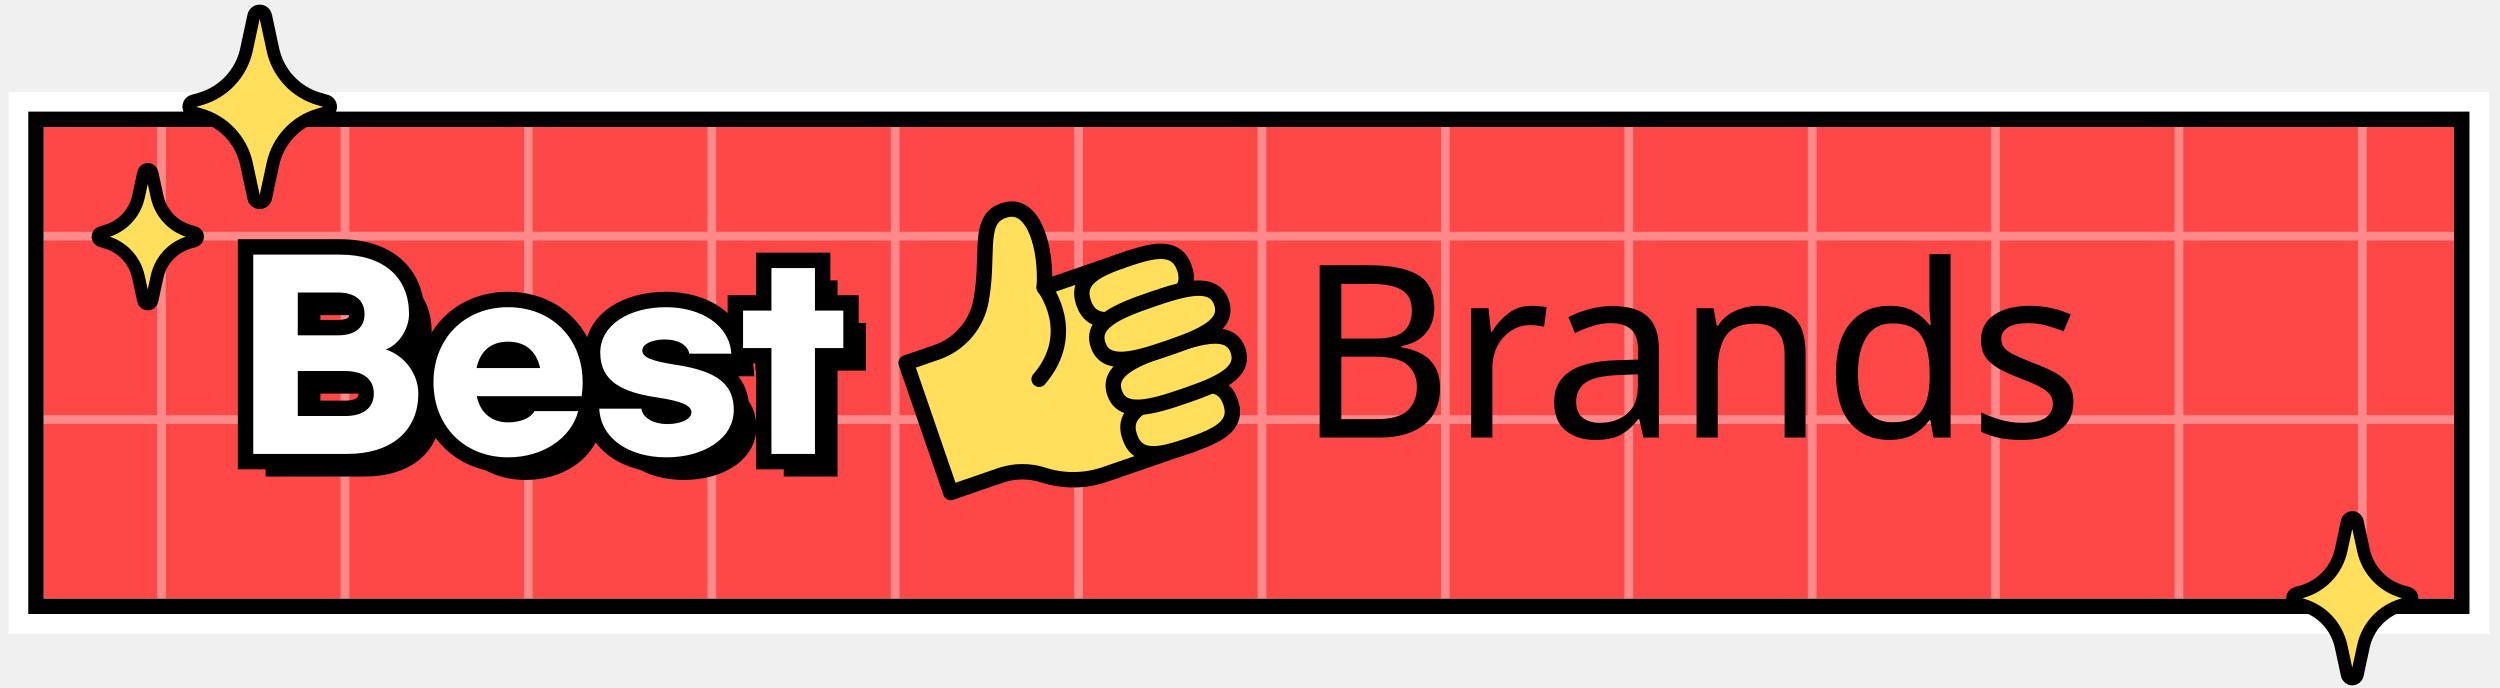
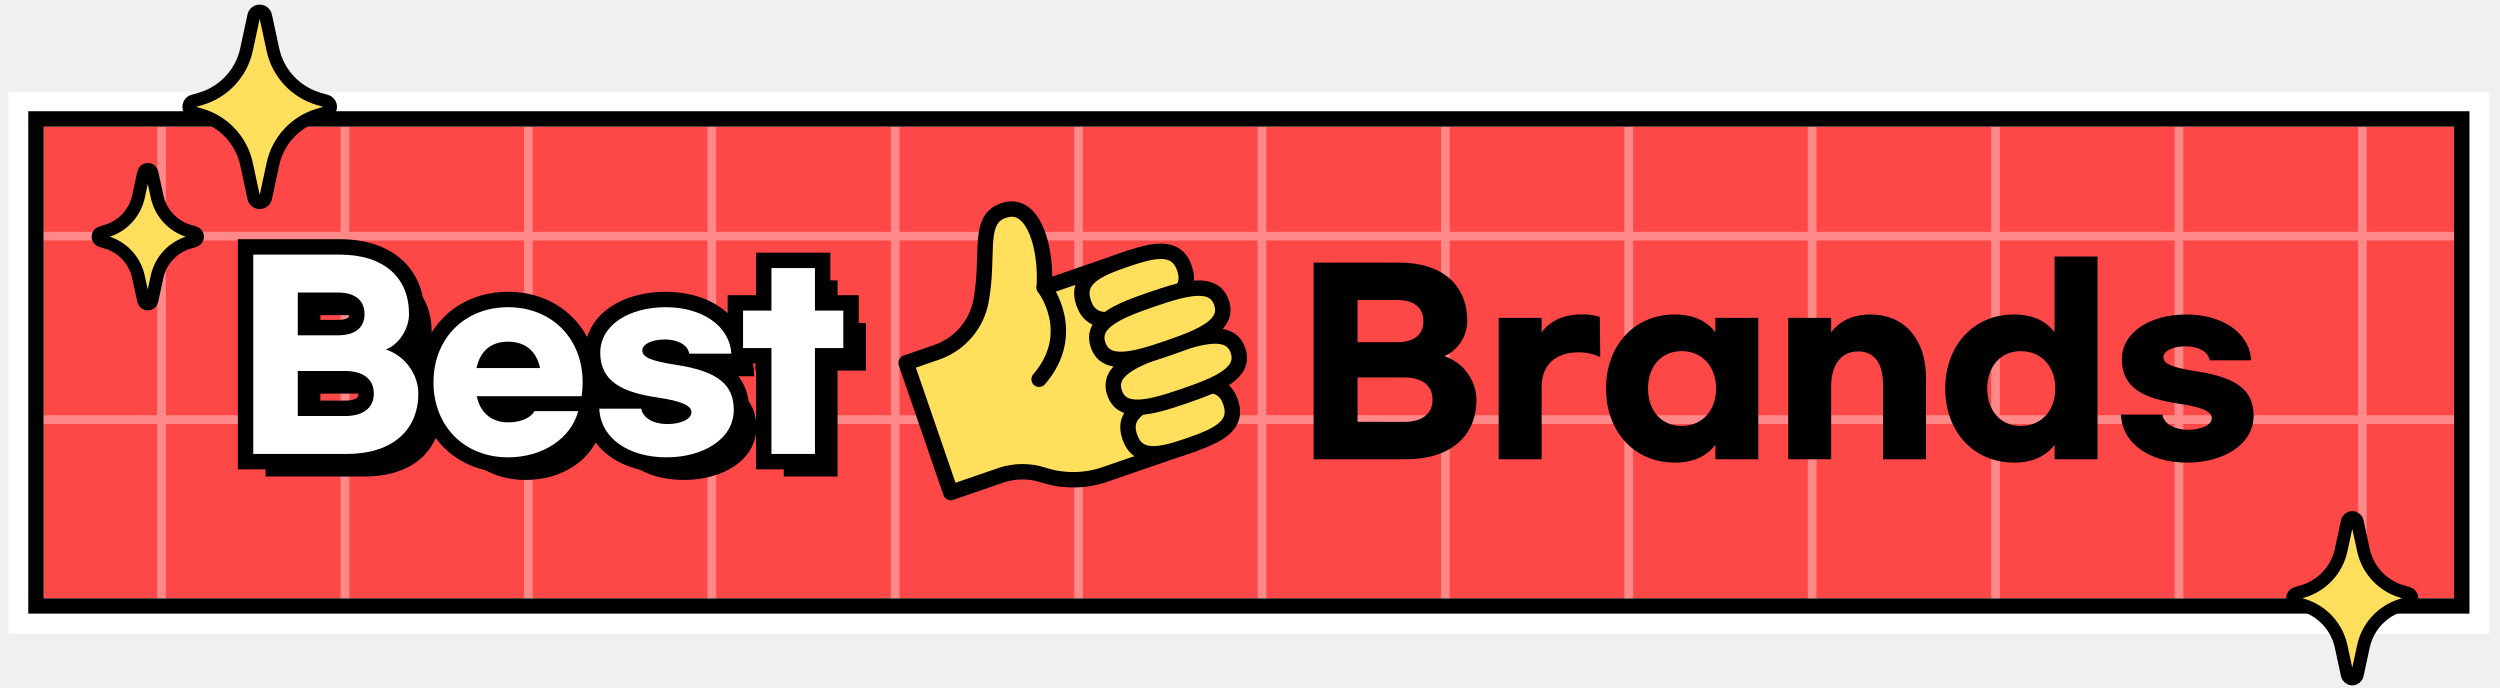
<svg xmlns="http://www.w3.org/2000/svg" width="487" height="134" viewBox="0 0 487 134">
  <defs>
    <clipPath id="clip-path">
      <rect id="사각형_22431" data-name="사각형 22431" width="469.545" height="91.868" fill="#fe4847" stroke="#000" stroke-width="1" />
    </clipPath>
    <clipPath id="clip-path-2">
      <rect id="사각형_22430" data-name="사각형 22430" width="637.969" height="1398.428" transform="translate(0 0)" fill="#fff" />
    </clipPath>
  </defs>
-   <g id="그룹_116353" data-name="그룹 116353" transform="translate(15347 -7581)">
+   <g id="그룹_116366" data-name="그룹 116366" transform="translate(15347 -7581)">
    <rect id="사각형_22432" data-name="사각형 22432" width="487" height="134" transform="translate(-15347 7581)" fill="none" />
    <g id="그룹_116364" data-name="그룹 116364" transform="translate(-15339.345 7583.138)">
      <path id="합치기_192" data-name="합치기 192" d="M0,0H471.246V93.569H0Z" transform="translate(0 21.752)" fill="#fe4847" stroke="#fff" stroke-width="12" />
      <g id="그룹_116297" data-name="그룹 116297" transform="translate(0.851 0)">
-         <g id="사각형_22362" data-name="사각형 22362" transform="translate(0 22.602)" fill="#fe4847" stroke="#000" stroke-width="3">
+         <g id="사각형_22362" data-name="사각형 22362" transform="translate(0 22.53)" fill="#fe4847" stroke="#000" stroke-width="3">
          <rect width="469.545" height="91.868" stroke="none" />
          <rect x="-1.5" y="-1.5" width="472.545" height="94.868" fill="none" />
        </g>
        <g id="마스크_그룹_112052" data-name="마스크 그룹 112052" transform="translate(0 22.602)" opacity="0.5" clip-path="url(#clip-path)">
          <g id="마스크_그룹_112051" data-name="마스크 그룹 112051" transform="translate(-83.361 -653.28)" opacity="0.7" clip-path="url(#clip-path-2)">
            <g id="line" transform="translate(0 -289.213)">
              <g id="line_horizontal" transform="translate(0 34.025)">
                <rect id="사각형_22363" data-name="사각형 22363" width="637.969" height="1.701" fill="#fff" />
                <rect id="사각형_22364" data-name="사각형 22364" width="637.969" height="1.701" transform="translate(0 428.715)" fill="#fff" />
                <rect id="사각형_22365" data-name="사각형 22365" width="637.969" height="1.701" transform="translate(0 1071.788)" fill="#fff" />
                <rect id="사각형_22366" data-name="사각형 22366" width="637.969" height="1.701" transform="translate(0 1714.86)" fill="#fff" />
                <rect id="사각형_22367" data-name="사각형 22367" width="637.969" height="1.701" transform="translate(0 214.358)" fill="#fff" />
                <rect id="사각형_22368" data-name="사각형 22368" width="637.969" height="1.701" transform="translate(0 857.43)" fill="#fff" />
                <rect id="사각형_22369" data-name="사각형 22369" width="637.969" height="1.701" transform="translate(0 1500.503)" fill="#fff" />
                <rect id="사각형_22370" data-name="사각형 22370" width="637.969" height="1.701" transform="translate(0 643.073)" fill="#fff" />
                <rect id="사각형_22371" data-name="사각형 22371" width="637.969" height="1.701" transform="translate(0 1286.145)" fill="#fff" />
                <rect id="사각형_22372" data-name="사각형 22372" width="637.969" height="1.701" transform="translate(0 107.179)" fill="#fff" />
                <rect id="사각형_22373" data-name="사각형 22373" width="637.969" height="1.701" transform="translate(0 750.251)" fill="#fff" />
                <rect id="사각형_22374" data-name="사각형 22374" width="637.969" height="1.701" transform="translate(0 1393.324)" fill="#fff" />
                <rect id="사각형_22375" data-name="사각형 22375" width="637.969" height="1.701" transform="translate(0 535.894)" fill="#fff" />
                <rect id="사각형_22376" data-name="사각형 22376" width="637.969" height="1.701" transform="translate(0 1178.967)" fill="#fff" />
                <rect id="사각형_22377" data-name="사각형 22377" width="637.969" height="1.701" transform="translate(0 321.536)" fill="#fff" />
                <rect id="사각형_22378" data-name="사각형 22378" width="637.969" height="1.701" transform="translate(0 964.609)" fill="#fff" />
                <rect id="사각형_22379" data-name="사각형 22379" width="637.969" height="1.701" transform="translate(0 1607.682)" fill="#fff" />
                <rect id="사각형_22380" data-name="사각형 22380" width="637.969" height="1.701" transform="translate(0 35.726)" fill="#fff" />
                <rect id="사각형_22381" data-name="사각형 22381" width="637.969" height="1.701" transform="translate(0 464.441)" fill="#fff" />
                <rect id="사각형_22382" data-name="사각형 22382" width="637.969" height="1.701" transform="translate(0 1107.514)" fill="#fff" />
                <rect id="사각형_22383" data-name="사각형 22383" width="637.969" height="1.701" transform="translate(0 1750.587)" fill="#fff" />
                <rect id="사각형_22384" data-name="사각형 22384" width="637.969" height="1.701" transform="translate(0 250.084)" fill="#fff" />
                <rect id="사각형_22385" data-name="사각형 22385" width="637.969" height="1.701" transform="translate(0 893.156)" fill="#fff" />
                <rect id="사각형_22386" data-name="사각형 22386" width="637.969" height="1.701" transform="translate(0 1536.229)" fill="#fff" />
                <rect id="사각형_22387" data-name="사각형 22387" width="637.969" height="1.701" transform="translate(0 678.799)" fill="#fff" />
                <rect id="사각형_22388" data-name="사각형 22388" width="637.969" height="1.701" transform="translate(0 1321.872)" fill="#fff" />
                <rect id="사각형_22389" data-name="사각형 22389" width="637.969" height="1.701" transform="translate(0 142.905)" fill="#fff" />
                <rect id="사각형_22390" data-name="사각형 22390" width="637.969" height="1.701" transform="translate(0 785.978)" fill="#fff" />
                <rect id="사각형_22391" data-name="사각형 22391" width="637.969" height="1.701" transform="translate(0 1429.05)" fill="#fff" />
                <rect id="사각형_22392" data-name="사각형 22392" width="637.969" height="1.701" transform="translate(0 571.62)" fill="#fff" />
                <rect id="사각형_22393" data-name="사각형 22393" width="637.969" height="1.701" transform="translate(0 1214.693)" fill="#fff" />
                <rect id="사각형_22394" data-name="사각형 22394" width="637.969" height="1.701" transform="translate(0 357.263)" fill="#fff" />
                <rect id="사각형_22395" data-name="사각형 22395" width="637.969" height="1.701" transform="translate(0 1000.335)" fill="#fff" />
                <rect id="사각형_22396" data-name="사각형 22396" width="637.969" height="1.701" transform="translate(0 1643.408)" fill="#fff" />
                <rect id="사각형_22397" data-name="사각형 22397" width="637.969" height="1.701" transform="translate(0 71.453)" fill="#fff" />
                <rect id="사각형_22398" data-name="사각형 22398" width="637.969" height="1.701" transform="translate(0 500.168)" fill="#fff" />
                <rect id="사각형_22399" data-name="사각형 22399" width="637.969" height="1.701" transform="translate(0 1143.24)" fill="#fff" />
                <rect id="사각형_22400" data-name="사각형 22400" width="637.969" height="1.701" transform="translate(0 285.81)" fill="#fff" />
                <rect id="사각형_22401" data-name="사각형 22401" width="637.969" height="1.701" transform="translate(0 928.883)" fill="#fff" />
                <rect id="사각형_22402" data-name="사각형 22402" width="637.969" height="1.701" transform="translate(0 1571.955)" fill="#fff" />
                <rect id="사각형_22403" data-name="사각형 22403" width="637.969" height="1.701" transform="translate(0 714.525)" fill="#fff" />
                <rect id="사각형_22404" data-name="사각형 22404" width="637.969" height="1.701" transform="translate(0 1357.598)" fill="#fff" />
                <rect id="사각형_22405" data-name="사각형 22405" width="637.969" height="1.701" transform="translate(0 178.631)" fill="#fff" />
                <rect id="사각형_22406" data-name="사각형 22406" width="637.969" height="1.701" transform="translate(0 821.704)" fill="#fff" />
                <rect id="사각형_22407" data-name="사각형 22407" width="637.969" height="1.701" transform="translate(0 1464.777)" fill="#fff" />
                <rect id="사각형_22408" data-name="사각형 22408" width="637.969" height="1.701" transform="translate(0 607.346)" fill="#fff" />
                <rect id="사각형_22409" data-name="사각형 22409" width="637.969" height="1.701" transform="translate(0 1250.419)" fill="#fff" />
                <rect id="사각형_22410" data-name="사각형 22410" width="637.969" height="1.701" transform="translate(0 392.989)" fill="#fff" />
                <rect id="사각형_22411" data-name="사각형 22411" width="637.969" height="1.701" transform="translate(0 1036.062)" fill="#fff" />
                <rect id="사각형_22412" data-name="사각형 22412" width="637.969" height="1.701" transform="translate(0 1679.134)" fill="#fff" />
              </g>
              <g id="line_vertical" transform="translate(34.025)">
                <rect id="사각형_22413" data-name="사각형 22413" width="1.701" height="1815.234" fill="#fff" />
                <rect id="사각형_22414" data-name="사각형 22414" width="1.701" height="1815.234" transform="translate(214.358)" fill="#fff" />
                <rect id="사각형_22415" data-name="사각형 22415" width="1.701" height="1815.234" transform="translate(428.715)" fill="#fff" />
                <rect id="사각형_22416" data-name="사각형 22416" width="1.701" height="1815.234" transform="translate(71.453)" fill="#fff" />
                <rect id="사각형_22417" data-name="사각형 22417" width="1.701" height="1815.234" transform="translate(285.81)" fill="#fff" />
                <rect id="사각형_22418" data-name="사각형 22418" width="1.701" height="1815.234" transform="translate(500.168)" fill="#fff" />
                <rect id="사각형_22419" data-name="사각형 22419" width="1.701" height="1815.234" transform="translate(142.905)" fill="#fff" />
                <rect id="사각형_22420" data-name="사각형 22420" width="1.701" height="1815.234" transform="translate(357.263)" fill="#fff" />
                <rect id="사각형_22421" data-name="사각형 22421" width="1.701" height="1815.234" transform="translate(571.62)" fill="#fff" />
                <rect id="사각형_22422" data-name="사각형 22422" width="1.701" height="1815.234" transform="translate(35.726)" fill="#fff" />
                <rect id="사각형_22423" data-name="사각형 22423" width="1.701" height="1815.234" transform="translate(250.084)" fill="#fff" />
                <rect id="사각형_22424" data-name="사각형 22424" width="1.701" height="1815.234" transform="translate(464.441)" fill="#fff" />
                <rect id="사각형_22425" data-name="사각형 22425" width="1.701" height="1815.234" transform="translate(107.179)" fill="#fff" />
                <rect id="사각형_22426" data-name="사각형 22426" width="1.701" height="1815.234" transform="translate(321.536)" fill="#fff" />
                <rect id="사각형_22427" data-name="사각형 22427" width="1.701" height="1815.234" transform="translate(535.894)" fill="#fff" />
                <rect id="사각형_22428" data-name="사각형 22428" width="1.701" height="1815.234" transform="translate(178.631)" fill="#fff" />
                <rect id="사각형_22429" data-name="사각형 22429" width="1.701" height="1815.234" transform="translate(392.989)" fill="#fff" />
              </g>
            </g>
          </g>
        </g>
        <g id="그룹_116296" data-name="그룹 116296" transform="translate(40.829 27.706)">
          <g id="패스_52156" data-name="패스 52156" transform="translate(36.401 43.458)">
            <path d="M 47.505 19.689 C 43.764 19.689 40.491 18.779 38.042 17.056 C 35.482 15.256 34.052 12.724 33.906 9.734 L 33.881 9.21 L 34.406 9.21 L 42.599 9.21 L 43.026 9.21 L 43.093 9.632 C 43.332 11.151 45.206 12.211 47.648 12.211 C 50.252 12.211 51.864 11.284 51.864 10.425 C 51.864 9.417 49.865 8.651 45.574 8.013 C 41.768 7.442 39.15 6.587 37.335 5.321 C 35.155 3.801 34.096 1.668 34.096 -1.198 C 34.096 -2.611 34.455 -3.933 35.162 -5.128 C 35.833 -6.262 36.801 -7.255 38.04 -8.081 C 40.437 -9.679 43.747 -10.558 47.362 -10.558 C 50.885 -10.558 54.134 -9.656 56.512 -8.017 C 57.73 -7.177 58.702 -6.166 59.399 -5.012 C 60.128 -3.805 60.541 -2.468 60.628 -1.038 L 60.66 -0.508 L 60.128 -0.508 L 51.935 -0.508 L 51.512 -0.508 L 51.442 -0.926 C 51.208 -2.328 49.511 -3.271 47.219 -3.271 C 44.759 -3.271 43.289 -2.435 43.289 -1.627 C 43.289 -1.292 43.434 -0.891 44.503 -0.452 C 45.455 -0.062 46.993 0.29 49.49 0.69 C 53.653 1.315 56.574 2.345 58.413 3.838 C 60.224 5.308 61.105 7.306 61.105 9.948 C 61.105 11.426 60.728 12.809 59.986 14.059 C 59.287 15.236 58.281 16.269 56.994 17.128 C 54.523 18.78 51.153 19.689 47.505 19.689 Z M 16.638 19.689 C 14.482 19.689 12.445 19.312 10.585 18.568 C 8.769 17.841 7.166 16.784 5.821 15.427 C 4.478 14.072 3.433 12.458 2.715 10.631 C 1.981 8.764 1.609 6.723 1.609 4.565 C 1.609 2.419 1.981 0.385 2.715 -1.48 C 3.433 -3.306 4.478 -4.92 5.82 -6.278 C 7.166 -7.639 8.769 -8.7 10.584 -9.43 C 12.446 -10.179 14.483 -10.558 16.638 -10.558 C 18.794 -10.558 20.83 -10.181 22.691 -9.437 C 24.507 -8.71 26.11 -7.653 27.455 -6.296 C 28.797 -4.941 29.842 -3.327 30.561 -1.5 C 31.294 0.367 31.666 2.408 31.666 4.565 C 31.666 5.519 31.602 6.43 31.471 7.351 L 31.409 7.781 L 30.976 7.781 L 11.178 7.781 C 11.932 10.394 13.893 11.878 16.638 11.878 C 18.868 11.878 20.714 11.121 21.342 9.95 L 21.483 9.686 L 21.782 9.686 L 30.309 9.686 L 30.96 9.686 L 30.792 10.316 C 30.056 13.062 28.313 15.41 25.75 17.106 C 23.195 18.796 20.044 19.689 16.638 19.689 Z M 11.132 1.303 L 22.237 1.303 C 21.452 -1.412 19.527 -2.842 16.638 -2.842 C 13.763 -2.842 11.914 -1.448 11.132 1.303 Z M 76.92 19.023 L 76.42 19.023 L 67.941 19.023 L 67.441 19.023 L 67.441 18.523 L 67.441 -1.603 L 62.415 -1.603 L 61.915 -1.603 L 61.915 -2.103 L 61.915 -9.392 L 61.915 -9.892 L 62.415 -9.892 L 67.441 -9.892 L 67.441 -17.68 L 67.441 -18.18 L 67.941 -18.18 L 76.42 -18.18 L 76.92 -18.18 L 76.92 -17.68 L 76.92 -9.892 L 81.945 -9.892 L 82.445 -9.892 L 82.445 -9.392 L 82.445 -2.103 L 82.445 -1.603 L 81.945 -1.603 L 76.92 -1.603 L 76.92 18.523 L 76.92 19.023 Z M -14.706 19.023 L -32.998 19.023 L -33.498 19.023 L -33.498 18.523 L -33.498 -20.3 L -33.498 -20.8 L -32.998 -20.8 L -16.135 -20.8 C -13.963 -20.8 -11.979 -20.519 -10.24 -19.966 C -8.522 -19.419 -7.039 -18.607 -5.832 -17.55 C -3.426 -15.444 -2.154 -12.392 -2.154 -8.725 C -2.154 -7.259 -2.63 -5.703 -3.495 -4.342 C -4.157 -3.3 -5.005 -2.45 -5.948 -1.87 C -4.493 -1.189 -3.194 -0.123 -2.216 1.209 C -1.009 2.852 -0.344 4.822 -0.344 6.757 C -0.344 10.461 -1.671 13.559 -4.18 15.716 C -6.697 17.879 -10.336 19.023 -14.706 19.023 Z M -23.828 10.639 L -15.087 10.639 C -13.49 10.639 -12.187 10.288 -11.318 9.623 C -10.453 8.96 -10.014 7.996 -10.014 6.757 C -10.014 5.517 -10.453 4.553 -11.318 3.891 C -12.187 3.226 -13.49 2.874 -15.087 2.874 L -23.828 2.874 L -23.828 10.639 Z M -23.828 -5.08 L -16.516 -5.08 C -14.376 -5.08 -11.824 -5.713 -11.824 -8.725 C -11.824 -9.909 -12.22 -10.825 -13 -11.448 C -13.804 -12.091 -14.987 -12.417 -16.516 -12.417 L -23.828 -12.417 L -23.828 -5.08 Z" stroke="none" />
            <path d="M 47.505 19.189 C 54.603 19.189 60.605 15.664 60.605 9.948 C 60.605 5.137 57.651 2.422 49.411 1.183 C 44.647 0.421 42.789 -0.246 42.789 -1.627 C 42.789 -2.866 44.647 -3.771 47.219 -3.771 C 49.696 -3.771 51.649 -2.723 51.935 -1.008 L 60.128 -1.008 C 59.795 -6.533 54.317 -10.058 47.362 -10.058 C 40.265 -10.058 34.596 -6.629 34.596 -1.198 C 34.596 4.47 38.979 6.519 45.647 7.519 C 50.459 8.233 52.364 9.091 52.364 10.425 C 52.364 11.711 50.363 12.711 47.648 12.711 C 44.981 12.711 42.885 11.52 42.599 9.71 L 34.406 9.71 C 34.691 15.569 40.217 19.189 47.505 19.189 M 16.638 19.189 C 23.402 19.189 28.88 15.522 30.309 10.186 L 21.782 10.186 C 21.068 11.52 19.067 12.378 16.638 12.378 C 13.446 12.378 11.207 10.52 10.54 7.281 L 30.976 7.281 C 31.119 6.28 31.166 5.375 31.166 4.565 C 31.166 -3.961 25.164 -10.058 16.638 -10.058 C 8.111 -10.058 2.109 -3.914 2.109 4.565 C 2.109 13.092 8.111 19.189 16.638 19.189 M 22.878 1.803 L 10.493 1.803 C 11.207 -1.532 13.303 -3.342 16.638 -3.342 C 19.972 -3.342 22.163 -1.532 22.878 1.803 M 76.42 18.523 L 76.42 -2.103 L 81.945 -2.103 L 81.945 -9.392 L 76.42 -9.392 L 76.42 -17.68 L 67.941 -17.68 L 67.941 -9.392 L 62.415 -9.392 L 62.415 -2.103 L 67.941 -2.103 L 67.941 18.523 L 76.42 18.523 M -14.706 18.523 C -5.989 18.523 -0.844 13.95 -0.844 6.757 C -0.844 2.994 -3.464 -0.627 -7.18 -1.818 C -4.512 -2.818 -2.654 -5.962 -2.654 -8.725 C -2.654 -15.822 -7.513 -20.3 -16.135 -20.3 L -32.998 -20.3 L -32.998 18.523 L -14.706 18.523 M -24.328 2.374 L -15.087 2.374 C -11.658 2.374 -9.514 3.899 -9.514 6.757 C -9.514 9.615 -11.658 11.139 -15.087 11.139 L -24.328 11.139 L -24.328 2.374 M -24.328 -12.917 L -16.516 -12.917 C -13.229 -12.917 -11.324 -11.44 -11.324 -8.725 C -11.324 -6.01 -13.229 -4.58 -16.516 -4.58 L -24.328 -4.58 L -24.328 -12.917 M 47.505 20.189 C 43.66 20.189 40.288 19.247 37.754 17.465 C 36.453 16.549 35.419 15.439 34.682 14.163 C 33.914 12.833 33.484 11.351 33.407 9.759 L 33.356 8.71 L 43.453 8.71 L 43.587 9.554 C 43.701 10.281 44.275 10.756 44.736 11.027 C 45.488 11.468 46.522 11.711 47.648 11.711 C 50.052 11.711 51.364 10.861 51.364 10.425 C 51.364 10.197 51.025 9.925 50.41 9.656 C 49.431 9.229 47.825 8.853 45.5 8.508 C 41.614 7.925 38.929 7.043 37.049 5.731 C 35.926 4.948 35.066 3.985 34.495 2.871 C 33.899 1.707 33.596 0.338 33.596 -1.198 C 33.596 -2.702 33.978 -4.109 34.732 -5.383 C 35.441 -6.581 36.461 -7.629 37.763 -8.497 C 40.241 -10.149 43.65 -11.058 47.362 -11.058 C 50.985 -11.058 54.336 -10.125 56.796 -8.429 C 58.073 -7.548 59.093 -6.486 59.827 -5.27 C 60.598 -3.994 61.035 -2.58 61.127 -1.068 L 61.191 -0.008 L 51.088 -0.008 L 50.949 -0.843 C 50.86 -1.374 50.509 -1.818 49.903 -2.164 C 49.218 -2.555 48.265 -2.771 47.219 -2.771 C 44.967 -2.771 43.789 -2.026 43.789 -1.627 C 43.789 -0.73 48.131 -0.034 49.565 0.195 C 53.88 0.844 56.792 1.879 58.728 3.45 C 60.664 5.02 61.605 7.146 61.605 9.948 C 61.605 11.517 61.205 12.986 60.416 14.314 C 59.679 15.556 58.621 16.642 57.272 17.544 C 54.72 19.25 51.251 20.189 47.505 20.189 Z M 16.638 20.189 C 14.418 20.189 12.319 19.8 10.399 19.032 C 8.519 18.28 6.859 17.185 5.465 15.779 C 4.075 14.375 2.993 12.704 2.249 10.813 C 1.493 8.888 1.109 6.786 1.109 4.565 C 1.109 2.356 1.493 0.26 2.25 -1.663 C 2.993 -3.552 4.075 -5.223 5.465 -6.629 C 6.859 -8.04 8.519 -9.138 10.397 -9.894 C 12.319 -10.667 14.419 -11.058 16.638 -11.058 C 18.858 -11.058 20.957 -10.669 22.876 -9.901 C 24.757 -9.149 26.416 -8.054 27.81 -6.648 C 29.201 -5.244 30.283 -3.573 31.026 -1.682 C 31.783 0.243 32.166 2.345 32.166 4.565 C 32.166 5.543 32.101 6.477 31.966 7.422 L 31.843 8.281 L 11.875 8.281 C 12.678 10.289 14.333 11.378 16.638 11.378 C 18.655 11.378 20.368 10.709 20.901 9.714 L 21.184 9.186 L 31.612 9.186 L 31.275 10.445 C 30.507 13.311 28.692 15.758 26.026 17.523 C 23.389 19.267 20.143 20.189 16.638 20.189 Z M 11.827 0.803 L 21.542 0.803 C 20.722 -1.285 19.077 -2.342 16.638 -2.342 C 14.252 -2.342 12.638 -1.285 11.827 0.803 Z M 77.42 19.523 L 66.941 19.523 L 66.941 -1.103 L 61.415 -1.103 L 61.415 -10.392 L 66.941 -10.392 L 66.941 -18.68 L 77.42 -18.68 L 77.42 -10.392 L 82.945 -10.392 L 82.945 -1.103 L 77.42 -1.103 L 77.42 19.523 Z M -14.706 19.523 L -33.998 19.523 L -33.998 -21.3 L -16.135 -21.3 C -13.911 -21.3 -11.877 -21.011 -10.088 -20.442 C -8.305 -19.875 -6.762 -19.028 -5.503 -17.926 C -2.985 -15.723 -1.654 -12.541 -1.654 -8.725 C -1.654 -7.166 -2.158 -5.514 -3.073 -4.074 C -3.608 -3.231 -4.261 -2.505 -4.987 -1.932 C -3.761 -1.226 -2.669 -0.253 -1.813 0.913 C -0.543 2.641 0.156 4.717 0.156 6.757 C 0.156 10.611 -1.231 13.84 -3.854 16.095 C -6.463 18.337 -10.215 19.523 -14.706 19.523 Z M -23.328 10.139 L -15.087 10.139 C -13.601 10.139 -12.403 9.823 -11.622 9.226 C -10.887 8.663 -10.514 7.832 -10.514 6.757 C -10.514 5.681 -10.887 4.851 -11.622 4.288 C -12.403 3.69 -13.601 3.374 -15.087 3.374 L -23.328 3.374 L -23.328 10.139 Z M -23.328 -5.58 L -16.516 -5.58 C -13.735 -5.58 -12.324 -6.638 -12.324 -8.725 C -12.324 -10.843 -13.735 -11.917 -16.516 -11.917 L -23.328 -11.917 L -23.328 -5.58 Z" stroke="none" fill="#000" />
          </g>
          <g id="패스_52153" data-name="패스 52153" transform="translate(32.998 40.056)" fill="#fff">
            <path d="M 47.505 20.689 C 43.557 20.689 40.086 19.716 37.467 17.874 C 36.105 16.916 35.023 15.752 34.249 14.413 C 33.44 13.013 32.989 11.456 32.907 9.783 L 32.831 8.21 L 34.406 8.21 L 41.516 8.21 C 39.542 7.677 37.992 6.998 36.763 6.141 C 34.33 4.444 33.096 1.975 33.096 -1.198 C 33.096 -4.286 34.655 -7.026 37.486 -8.913 C 40.045 -10.619 43.552 -11.558 47.362 -11.558 C 53.949 -11.558 59.081 -8.662 60.915 -4.218 L 60.915 -9.392 L 60.915 -10.892 L 62.415 -10.892 L 66.441 -10.892 L 66.441 -17.68 L 66.441 -19.18 L 67.941 -19.18 L 76.42 -19.18 L 77.92 -19.18 L 77.92 -17.68 L 77.92 -10.892 L 81.945 -10.892 L 83.445 -10.892 L 83.445 -9.392 L 83.445 -2.103 L 83.445 -0.603 L 81.945 -0.603 L 77.92 -0.603 L 77.92 18.523 L 77.92 20.023 L 76.42 20.023 L 67.941 20.023 L 66.441 20.023 L 66.441 18.523 L 66.441 -0.603 L 62.415 -0.603 L 61.656 -0.603 L 61.722 0.492 L 60.128 0.492 L 53.544 0.492 C 55.907 1.127 57.695 1.968 59.043 3.061 C 61.103 4.733 62.105 6.986 62.105 9.948 C 62.105 13.151 60.487 15.997 57.55 17.96 C 54.916 19.72 51.349 20.689 47.505 20.689 Z M 43.967 8.759 L 44.08 9.476 C 44.237 10.465 45.77 11.211 47.648 11.211 C 49.461 11.211 50.477 10.714 50.79 10.436 C 50.644 10.323 50.316 10.123 49.625 9.892 C 48.661 9.57 47.288 9.279 45.427 9.003 C 44.921 8.927 44.435 8.846 43.967 8.759 Z M 49.64 -0.299 C 49.953 -0.252 50.258 -0.203 50.557 -0.152 L 50.456 -0.761 C 50.31 -1.636 48.949 -2.271 47.219 -2.271 C 45.613 -2.271 44.701 -1.875 44.381 -1.63 C 44.539 -1.525 44.871 -1.352 45.537 -1.148 C 46.439 -0.872 47.743 -0.603 49.64 -0.299 Z M 16.638 20.689 C 14.354 20.689 12.192 20.288 10.213 19.496 C 8.269 18.718 6.552 17.586 5.11 16.131 C 3.671 14.678 2.552 12.951 1.784 10.996 C 1.004 9.013 0.609 6.849 0.609 4.565 C 0.609 0.055 2.207 -4.045 5.109 -6.981 C 6.552 -8.44 8.268 -9.576 10.211 -10.358 C 12.192 -11.154 14.354 -11.558 16.638 -11.558 C 18.922 -11.558 21.083 -11.157 23.062 -10.365 C 25.006 -9.587 26.723 -8.455 28.165 -7 C 29.604 -5.547 30.723 -3.82 31.491 -1.865 C 32.271 0.118 32.666 2.282 32.666 4.565 C 32.666 5.567 32.599 6.524 32.461 7.493 L 32.277 8.781 L 32.238 8.781 L 31.758 10.575 C 31.356 12.074 30.671 13.477 29.721 14.744 C 28.8 15.972 27.65 17.048 26.302 17.94 C 23.583 19.739 20.241 20.689 16.638 20.689 Z M 12.668 8.781 C 13.466 10.16 14.812 10.878 16.638 10.878 C 18.749 10.878 20.099 10.152 20.46 9.478 L 20.834 8.781 L 12.668 8.781 Z M 12.608 0.303 L 20.756 0.303 C 19.947 -1.137 18.587 -1.842 16.638 -1.842 C 14.736 -1.842 13.405 -1.137 12.608 0.303 Z M -14.706 20.023 L -32.998 20.023 L -34.498 20.023 L -34.498 18.523 L -34.498 -20.3 L -34.498 -21.8 L -32.998 -21.8 L -16.135 -21.8 C -13.86 -21.8 -11.774 -21.504 -9.937 -20.919 C -8.087 -20.33 -6.485 -19.45 -5.174 -18.303 C -2.544 -16.001 -1.154 -12.689 -1.154 -8.725 C -1.154 -7.072 -1.686 -5.325 -2.651 -3.806 C -3.082 -3.126 -3.587 -2.518 -4.145 -1.998 C -3.099 -1.301 -2.167 -0.414 -1.41 0.617 C -0.078 2.431 0.656 4.611 0.656 6.757 C 0.656 10.761 -0.791 14.121 -3.528 16.474 C -6.229 18.796 -10.094 20.023 -14.706 20.023 Z M -22.828 9.639 L -15.087 9.639 C -12.384 9.639 -11.014 8.669 -11.014 6.757 C -11.014 4.844 -12.384 3.874 -15.087 3.874 L -22.828 3.874 L -22.828 9.639 Z M -22.828 -6.08 L -16.516 -6.08 C -12.824 -6.08 -12.824 -8.001 -12.824 -8.725 C -12.824 -9.39 -12.824 -11.417 -16.516 -11.417 L -22.828 -11.417 L -22.828 -6.08 Z" stroke="none" />
            <path d="M 47.505 19.189 C 54.603 19.189 60.605 15.664 60.605 9.948 C 60.605 5.137 57.651 2.422 49.411 1.183 C 44.647 0.421 42.789 -0.246 42.789 -1.627 C 42.789 -2.866 44.647 -3.771 47.219 -3.771 C 49.696 -3.771 51.649 -2.723 51.935 -1.008 L 60.128 -1.008 C 59.795 -6.533 54.317 -10.058 47.362 -10.058 C 40.265 -10.058 34.596 -6.629 34.596 -1.198 C 34.596 4.47 38.979 6.519 45.647 7.519 C 50.459 8.233 52.364 9.091 52.364 10.425 C 52.364 11.711 50.363 12.711 47.648 12.711 C 44.981 12.711 42.885 11.52 42.599 9.71 L 34.406 9.71 C 34.691 15.569 40.217 19.189 47.505 19.189 M 16.638 19.189 C 23.402 19.189 28.88 15.522 30.309 10.186 L 21.782 10.186 C 21.068 11.52 19.067 12.378 16.638 12.378 C 13.446 12.378 11.207 10.52 10.54 7.281 L 30.976 7.281 C 31.119 6.28 31.166 5.375 31.166 4.565 C 31.166 -3.961 25.164 -10.058 16.638 -10.058 C 8.111 -10.058 2.109 -3.914 2.109 4.565 C 2.109 13.092 8.111 19.189 16.638 19.189 M 22.878 1.803 L 10.493 1.803 C 11.207 -1.532 13.303 -3.342 16.638 -3.342 C 19.972 -3.342 22.163 -1.532 22.878 1.803 M 76.42 18.523 L 76.42 -2.103 L 81.945 -2.103 L 81.945 -9.392 L 76.42 -9.392 L 76.42 -17.68 L 67.941 -17.68 L 67.941 -9.392 L 62.415 -9.392 L 62.415 -2.103 L 67.941 -2.103 L 67.941 18.523 L 76.42 18.523 M -14.706 18.523 C -5.989 18.523 -0.844 13.95 -0.844 6.757 C -0.844 2.994 -3.464 -0.627 -7.18 -1.818 C -4.512 -2.818 -2.655 -5.962 -2.655 -8.725 C -2.655 -15.822 -7.513 -20.3 -16.135 -20.3 L -32.998 -20.3 L -32.998 18.523 L -14.706 18.523 M -24.328 2.374 L -15.087 2.374 C -11.658 2.374 -9.514 3.899 -9.514 6.757 C -9.514 9.615 -11.658 11.139 -15.087 11.139 L -24.328 11.139 L -24.328 2.374 M -24.328 -12.917 L -16.516 -12.917 C -13.229 -12.917 -11.324 -11.44 -11.324 -8.725 C -11.324 -6.009 -13.229 -4.58 -16.516 -4.58 L -24.328 -4.58 L -24.328 -12.917 M 47.505 22.189 C 43.246 22.189 39.477 21.121 36.604 19.101 C 34.547 17.654 33.048 15.763 32.2 13.592 C 31.837 14.306 31.411 14.991 30.922 15.643 C 29.897 17.01 28.621 18.203 27.129 19.19 C 24.164 21.152 20.536 22.189 16.638 22.189 C 9.514 22.189 3.761 18.544 0.959 12.843 C 0.16 14.692 -1.021 16.297 -2.551 17.612 C -5.527 20.17 -9.73 21.523 -14.706 21.523 L -35.998 21.523 L -35.998 -23.3 L -16.135 -23.3 C -13.705 -23.3 -11.467 -22.98 -9.482 -22.348 C -7.435 -21.697 -5.653 -20.716 -4.186 -19.431 C -1.221 -16.837 0.345 -13.134 0.345 -8.725 C 0.345 -6.791 -0.269 -4.758 -1.384 -3.002 C -1.562 -2.722 -1.752 -2.451 -1.951 -2.192 C -1.334 -1.643 -0.769 -1.03 -0.269 -0.363 C 0.5 -3.302 1.967 -5.936 4.042 -8.035 C 5.63 -9.641 7.517 -10.891 9.651 -11.749 C 11.811 -12.618 14.162 -13.058 16.638 -13.058 C 23.541 -13.058 29.157 -9.634 32.048 -4.235 C 32.77 -6.577 34.345 -8.622 36.653 -10.161 C 39.456 -12.029 43.259 -13.058 47.362 -13.058 C 49.355 -13.058 51.269 -12.807 53.049 -12.311 C 54.873 -11.804 56.515 -11.051 57.931 -10.075 C 58.463 -9.708 58.959 -9.313 59.415 -8.891 L 59.415 -12.392 L 64.941 -12.392 L 64.941 -20.68 L 79.42 -20.68 L 79.42 -12.392 L 84.945 -12.392 L 84.945 0.897 L 79.42 0.897 L 79.42 21.523 L 64.941 21.523 L 64.941 0.897 L 63.249 0.897 L 63.315 1.992 L 60.104 1.992 C 62.427 3.932 63.605 6.608 63.605 9.948 C 63.605 13.668 61.751 16.956 58.384 19.207 C 55.506 21.13 51.642 22.189 47.505 22.189 Z M -21.328 8.139 L -15.087 8.139 C -13.649 8.139 -13.035 7.788 -12.838 7.637 C -12.725 7.551 -12.514 7.389 -12.514 6.757 C -12.514 6.124 -12.725 5.963 -12.838 5.876 C -13.035 5.725 -13.649 5.374 -15.087 5.374 L -21.328 5.374 L -21.328 8.139 Z M 34.065 6.71 L 35.048 6.71 C 34.72 6.43 34.415 6.134 34.132 5.823 C 34.116 6.12 34.093 6.415 34.065 6.71 Z M -21.328 -7.58 L -16.516 -7.58 C -15.171 -7.58 -14.664 -7.897 -14.54 -7.994 C -14.476 -8.045 -14.324 -8.164 -14.324 -8.725 C -14.324 -9.306 -14.489 -9.438 -14.56 -9.495 C -14.684 -9.594 -15.191 -9.917 -16.516 -9.917 L -21.328 -9.917 L -21.328 -7.58 Z" stroke="none" fill="#000" />
          </g>
-           <text id="Brands" transform="translate(297.314 55.385)" font-size="47" font-family="GmarketSansBold, Gmarket Sans" letter-spacing="-0.01em">
-             <tspan x="-94.141" y="0">Brands</tspan>
-           </text>
+           <path id="Path_52398" data-name="Path 52398" d="M-90.757,4.23h18.048c8.6,0,13.677-4.512,13.677-11.609a9.111,9.111,0,0,0-6.251-8.46,7.606,7.606,0,0,0,4.465-6.815c0-7-4.794-11.421-13.3-11.421H-90.757Zm8.554-22.8V-26.79h7.708c3.243,0,5.123,1.457,5.123,4.136s-1.88,4.089-5.123,4.089Zm0,15.51V-11.7h9.118c3.384,0,5.5,1.5,5.5,4.324s-2.115,4.324-5.5,4.324ZM-54.708,4.23h8.366V-9.87c0-4.183,2.679-6.721,7.144-6.721a9.265,9.265,0,0,1,4.277.94l-.094-7.849a10.25,10.25,0,0,0-3.619-.47c-3.525,0-6.063,1.269-7.708,3.478v-2.82h-8.366Zm34.31.658c3.619,0,6.251-1.269,7.9-3.478V4.23h8.366V-23.312H-12.5v2.82c-1.645-2.209-4.277-3.478-7.9-3.478-7.9,0-13.4,6.063-13.4,14.429S-28.294,4.888-20.4,4.888Zm1.316-7.144c-3.995,0-6.533-3.055-6.533-7.285s2.538-7.285,6.533-7.285c4.089,0,6.721,3.055,6.721,7.285S-14.993-2.256-19.082-2.256ZM1.692,4.23h8.366V-9.917c0-4.277,1.974-6.862,5.264-6.862,3.149,0,4.841,2.3,4.841,6.486V4.23h8.366V-11.7c0-7.614-4.371-12.267-10.763-12.267-3.525,0-6.063,1.269-7.708,3.478v-2.82H1.692Zm43.992.658c3.619,0,6.251-1.269,7.9-3.478V4.23h8.366V-35.25H53.58v14.758c-1.645-2.209-4.277-3.478-7.9-3.478-7.9,0-13.4,6.063-13.4,14.429S37.788,4.888,45.684,4.888ZM47-2.256c-3.995,0-6.533-3.055-6.533-7.285S43-16.826,47-16.826c4.089,0,6.721,3.055,6.721,7.285S51.089-2.256,47-2.256ZM79.289-23.97c-7,0-12.6,3.384-12.6,8.742,0,5.593,4.324,7.614,10.9,8.6,4.747.705,6.627,1.551,6.627,2.867,0,1.269-1.974,2.256-4.653,2.256-2.632,0-4.7-1.175-4.982-2.961H66.5c.282,5.781,5.734,9.353,12.925,9.353,7,0,12.925-3.478,12.925-9.118,0-4.747-2.914-7.426-11.045-8.648-4.7-.752-6.533-1.41-6.533-2.773,0-1.222,1.833-2.115,4.371-2.115,2.444,0,4.371,1.034,4.653,2.726h8.084C91.556-20.492,86.151-23.97,79.289-23.97Z" transform="translate(297.314 55.385)" />
          <g id="그룹_116295" data-name="그룹 116295" transform="translate(120.048 20.158) rotate(-19)">
            <g id="그룹_116208" data-name="그룹 116208" transform="translate(0 0)">
              <path id="패스_42587" data-name="패스 42587" d="M48.036,31.092V16.753H30.227C33.2,9.654,33.67.6,28.25.038c-5.474-.564-5.787,5.237-9.062,12.319-.451.975-.9,1.856-1.345,2.668A13.169,13.169,0,0,1,6.289,21.871H0V48.593H10.356a13.136,13.136,0,0,1,7.837,2.674,18.983,18.983,0,0,0,11.386,3.771H48.036V40.815a19.158,19.158,0,0,0,0-9.722Z" fill="#ffdf5b" stroke="#000" stroke-linecap="round" stroke-linejoin="round" stroke-width="3" />
              <path id="패스_42589" data-name="패스 42589" d="M20.777,5.343c0,4.949-4.651,5.343-10.389,5.343S0,10.292,0,5.343,4.651,0,10.388,0,20.777.394,20.777,5.343Z" transform="translate(36.502 16.752)" fill="#ffdf5b" stroke="#000" stroke-linecap="round" stroke-linejoin="round" stroke-width="3" />
              <path id="패스_42591" data-name="패스 42591" d="M20.777,5.343c0,4.949-4.651,5.343-10.389,5.343S0,10.292,0,5.343,4.651,0,10.388,0,20.777.394,20.777,5.343Z" transform="translate(36.502 44.352)" fill="#ffdf5b" stroke="#000" stroke-linecap="round" stroke-linejoin="round" stroke-width="3" />
              <path id="패스_42593" data-name="패스 42593" d="M25.415,5c0,4.628-5.689,5-12.708,5S0,9.623,0,5,5.689,0,12.707,0,25.415.367,25.415,5Z" transform="translate(36.502 35.633)" fill="#ffdf5b" stroke="#000" stroke-linecap="round" stroke-linejoin="round" stroke-width="3" />
              <path id="패스_42595" data-name="패스 42595" d="M25.415,5c0,4.628-5.689,5-12.708,5S0,9.623,0,5,5.689,0,12.707,0,25.415.368,25.415,5Z" transform="translate(36.502 25.768)" fill="#ffdf5b" stroke="#000" stroke-linecap="round" stroke-linejoin="round" stroke-width="3" />
              <path id="패스_42598" data-name="패스 42598" d="M6.766,0S10.349,10.533,0,16.581" transform="translate(23.461 16.753)" fill="#ffdf5b" stroke="#000" stroke-linecap="round" stroke-linejoin="round" stroke-width="3" />
            </g>
          </g>
        </g>
        <path id="패스_52157" data-name="패스 52157" d="M10.507.654l1,4.63a8.991,8.991,0,0,0,6.277,6.74l1.017.3a.828.828,0,0,1,0,1.59l-1.017.3A8.992,8.992,0,0,0,11.5,20.947l-1,4.63a.828.828,0,0,1-1.619,0l-1-4.63a8.991,8.991,0,0,0-6.277-6.741L.6,13.91a.828.828,0,0,1,0-1.59l1.017-.3a8.99,8.99,0,0,0,6.277-6.74l1-4.63a.828.828,0,0,1,1.619,0" transform="translate(10.583 30.854)" fill="#ffdf5b" stroke="#000" stroke-width="2.5" />
        <path id="패스_52159" data-name="패스 52159" d="M12.6.784l1.2,5.552a10.781,10.781,0,0,0,7.527,8.082l1.22.355a.993.993,0,0,1,0,1.906l-1.22.355a10.781,10.781,0,0,0-7.527,8.082l-1.2,5.552a.993.993,0,0,1-1.941,0l-1.2-5.552a10.78,10.78,0,0,0-7.527-8.082l-1.22-.355a.993.993,0,0,1,0-1.906l1.22-.355A10.78,10.78,0,0,0,9.462,6.336l1.2-5.552a.993.993,0,0,1,1.941,0" transform="translate(438.086 98.671)" fill="#ffdf5b" stroke="#000" stroke-width="2.5" />
        <path id="패스_52158" data-name="패스 52158" d="M14.959.931l1.419,6.592a12.8,12.8,0,0,0,8.937,9.6l1.448.422a1.179,1.179,0,0,1,0,2.264l-1.448.421a12.8,12.8,0,0,0-8.937,9.6l-1.419,6.592a1.179,1.179,0,0,1-2.3,0l-1.419-6.592a12.8,12.8,0,0,0-8.937-9.6L.85,19.8a1.179,1.179,0,0,1,0-2.264L2.3,17.119a12.8,12.8,0,0,0,8.937-9.6L12.655.931a1.179,1.179,0,0,1,2.3,0" transform="translate(28.277 -0.001)" fill="#ffdf5b" stroke="#000" stroke-width="2.5" />
      </g>
    </g>
  </g>
</svg>
